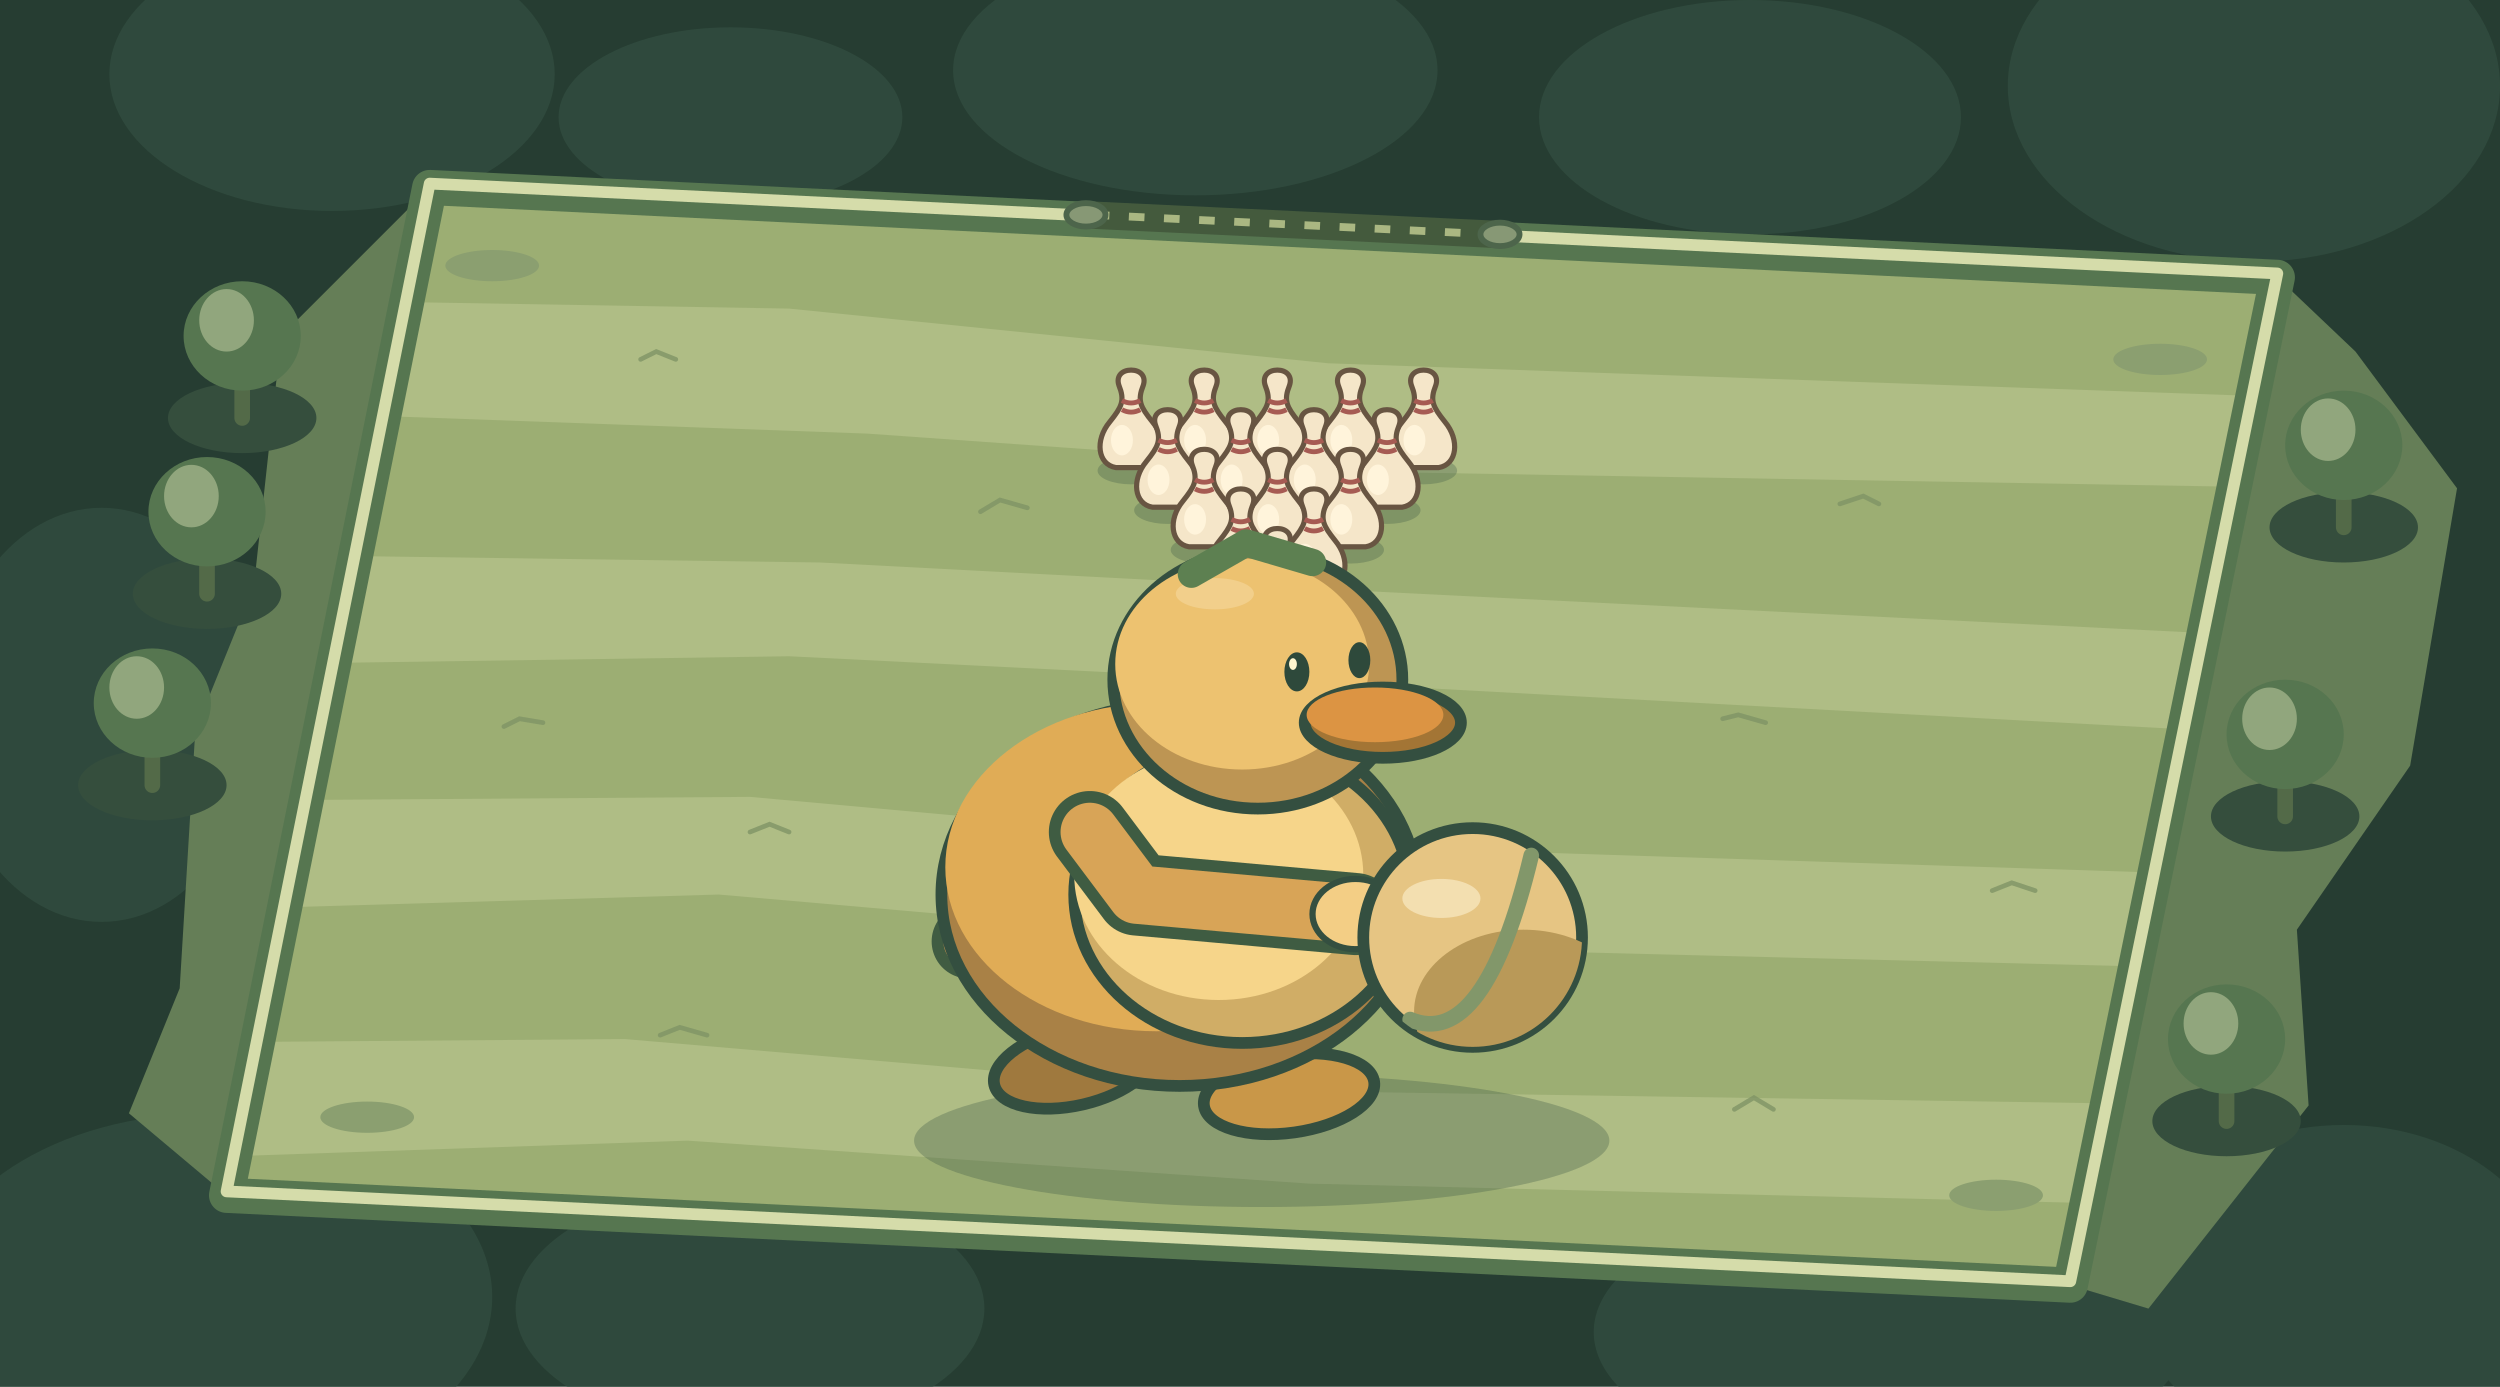
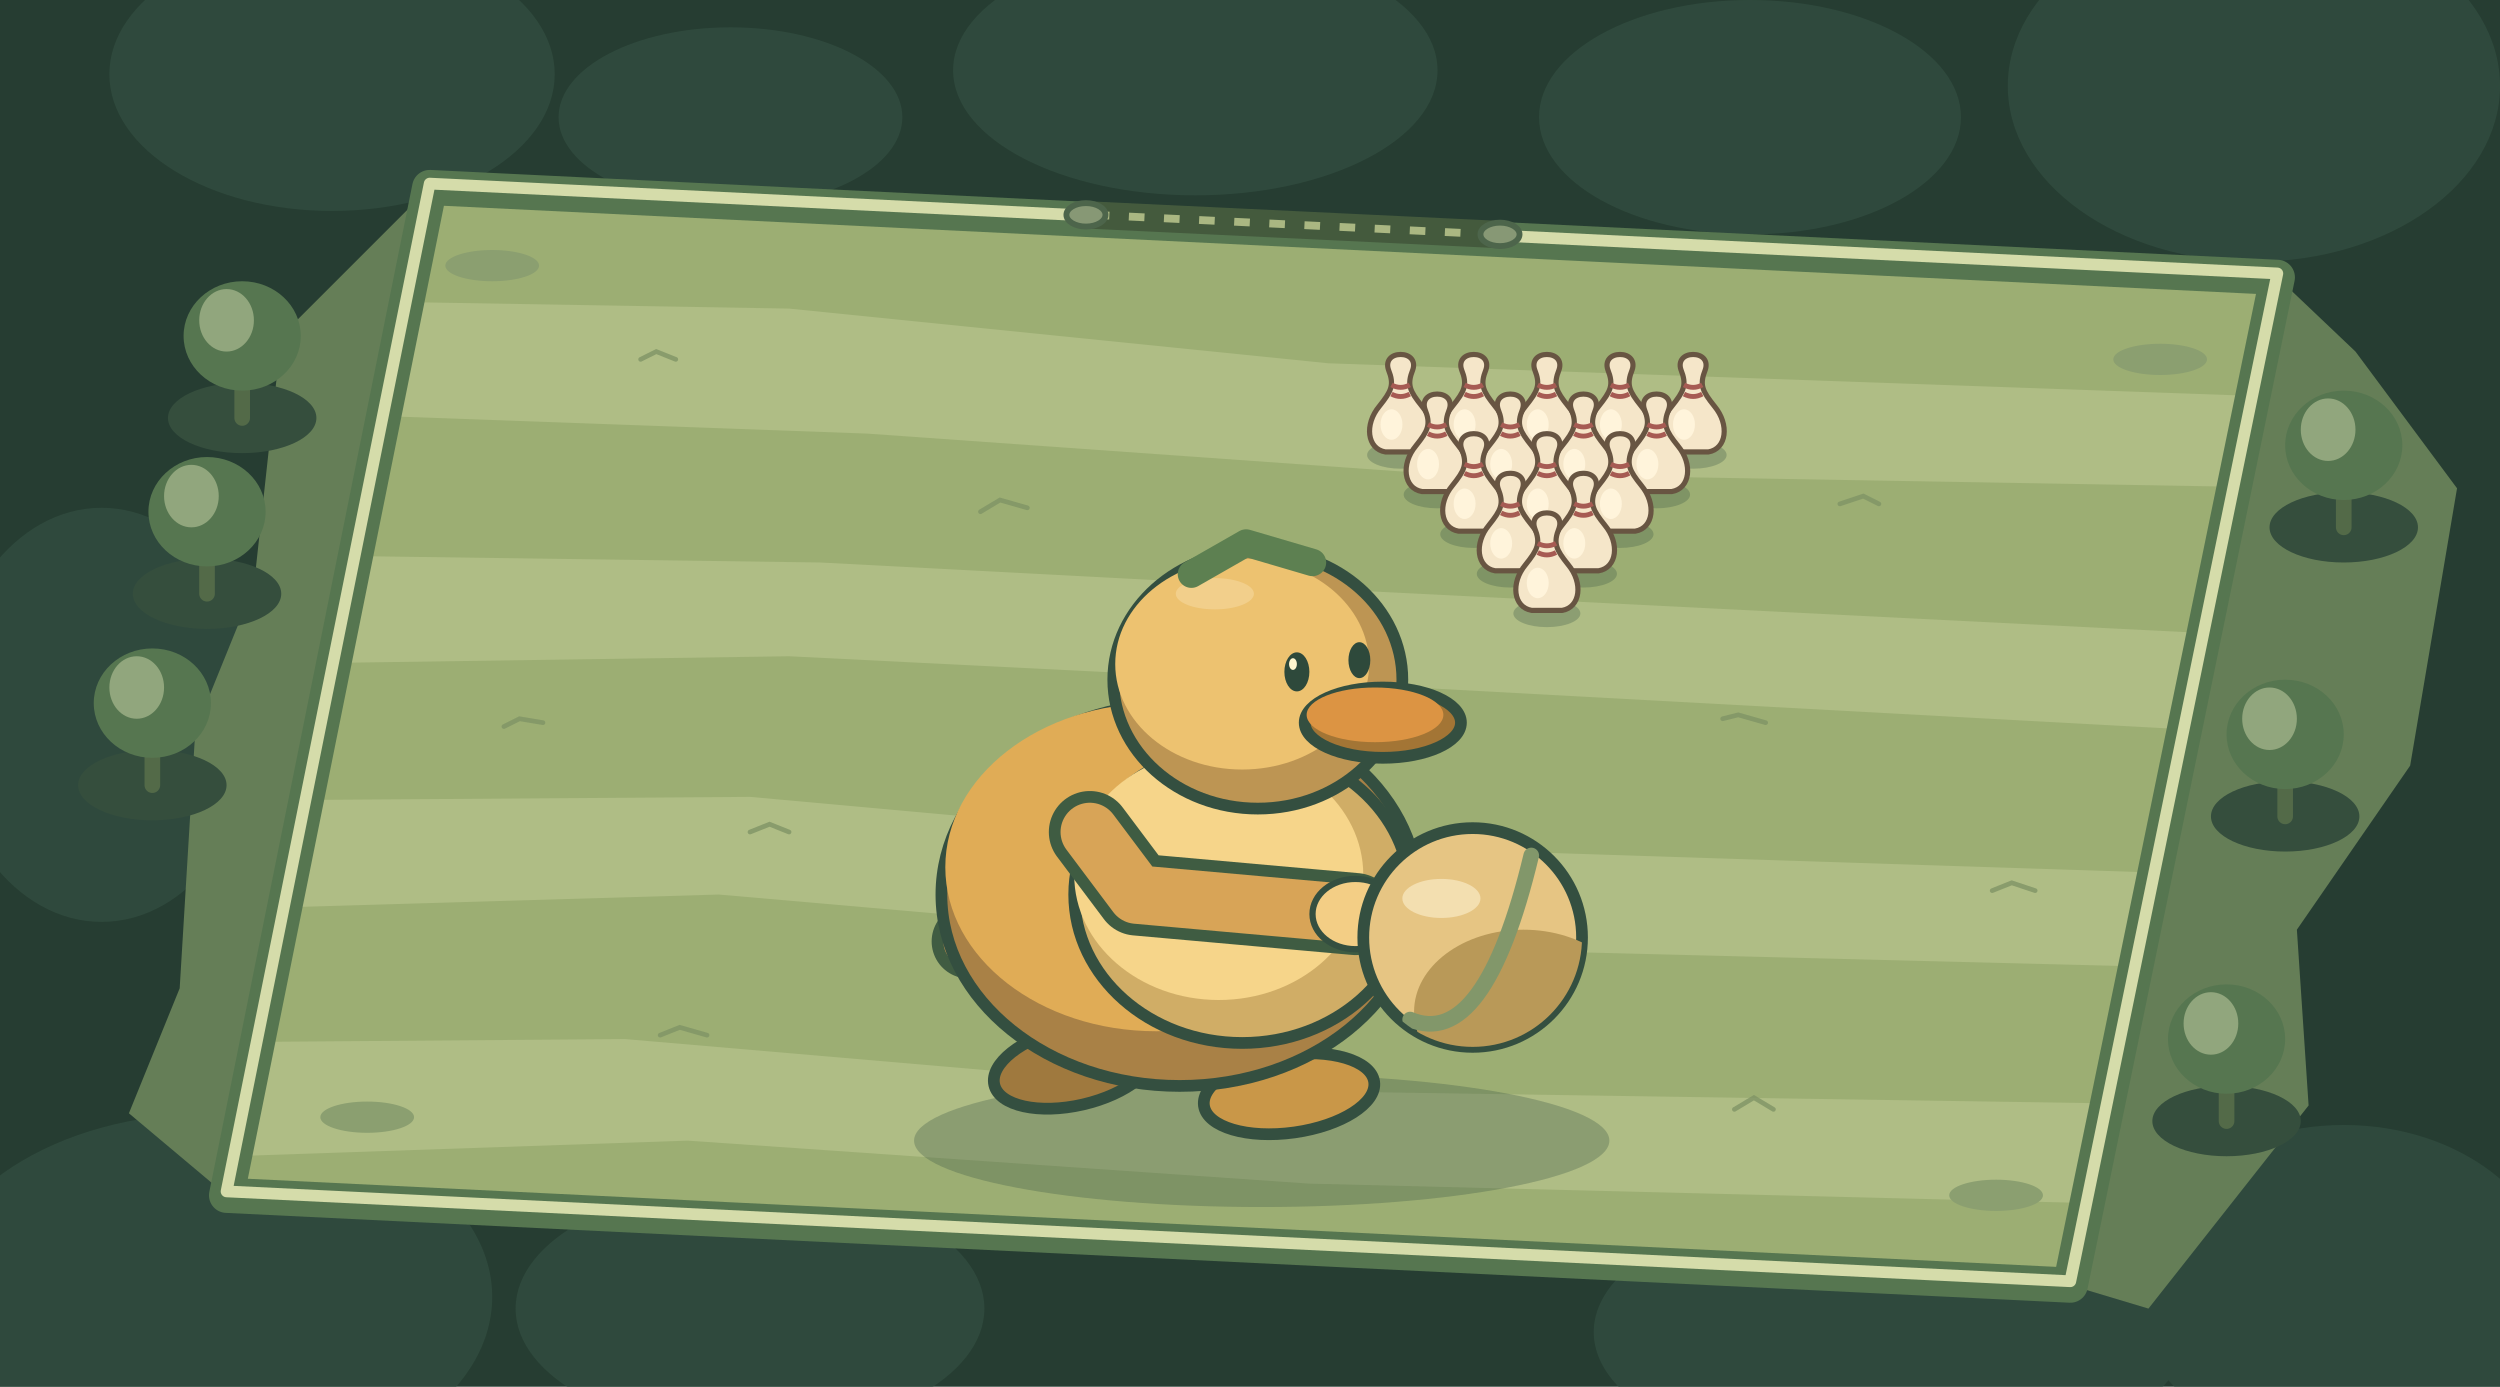
<svg xmlns="http://www.w3.org/2000/svg" viewBox="0 0 640 355">
  <defs>
    <clipPath id="court">
      <path d="M110 48 583 71 530 329 58 306Z" />
    </clipPath>
    <clipPath id="ball">
      <circle cx="377" cy="240" r="28" />
    </clipPath>
    <g id="pin">
      <ellipse cy="16" rx="11" ry="4.5" fill="#344f40" opacity=".28" />
      <path d="M-4-12c-1-3 1-5 4-5s5 2 4 5c-2 5-1 7 3 12 5 6 4 14-2 15H-5C-11 14-12 6-7 0c4-5 5-7 3-12Z" fill="#f5e6c9" stroke="#685542" stroke-width="1.7" />
      <path d="M-3-7q3 1.6 6 0m-6 3q3 1.6 6 0" fill="none" stroke="#a65b53" stroke-width="1.6" />
      <ellipse cx="-3" cy="6" rx="3.6" ry="5" fill="#fff4db" />
    </g>
    <g id="tree">
      <ellipse cy="7" rx="19" ry="9" fill="#354e3d" />
      <path d="M0 7v-16" stroke="#536a48" stroke-width="4" stroke-linecap="round" />
      <ellipse cy="-14" rx="15" ry="14" fill="#567650" />
      <ellipse cx="-4" cy="-18" rx="7" ry="8" fill="#91a67d" />
    </g>
  </defs>
  <path fill="#263d32" d="M0 0h640v355H0z" />
  <g opacity=".6" fill="#355244">
    <ellipse cx="85" cy="19" rx="57" ry="35" />
    <ellipse cx="187" cy="30" rx="44" ry="23" />
    <ellipse cx="306" cy="18" rx="62" ry="32" />
    <ellipse cx="448" cy="30" rx="54" ry="30" />
    <ellipse cx="577" cy="22" rx="63" ry="45" />
    <ellipse cx="26" cy="183" rx="40" ry="53" />
    <ellipse cx="54" cy="332" rx="72" ry="47" />
    <ellipse cx="192" cy="335" rx="60" ry="32" />
    <ellipse cx="484" cy="341" rx="76" ry="35" />
    <ellipse cx="600" cy="330" rx="54" ry="42" />
  </g>
  <path d="m110 48 473 23 20 19 26 35-12 71-29 42 3 45-41 52-20-6-472-23-25-21 13-32 4-66 15-37 7-64Z" fill="#657e57" />
  <path d="M110 48 583 71 530 329 58 306Z" fill="#9cae73" />
  <g clip-path="url(#court)" fill="#afbd85">
    <path d="m84 77 118 2 138 14 255 9v23l-232-4-141-10-138-5Zm-19 65 145 2 133 7 240 12v25l-221-12-160-8-137 2Zm-17 63 144-1 132 12 247 8v24l-238-6-149-13-136 4Zm-18 62 130-1 151 13 264 4v26l-240-6-159-11-146 5Z" />
    <g stroke="#7f9465" stroke-width="1.2" stroke-linecap="round" fill="none" opacity=".8">
      <path d="m164 92 4-2 5 2m78 39 5-3 7 2m-134 56 4-2 6 1m332-56 6-2 4 2m-40 55 4-1 7 2m-8 99 5-3 5 3m-285-19 5-2 7 2m11-52 5-2 5 2m308 15 5-2 6 2" />
    </g>
    <g fill="#8b9f70">
      <ellipse cx="126" cy="68" rx="12" ry="4" />
      <ellipse cx="553" cy="92" rx="12" ry="4" />
      <ellipse cx="94" cy="286" rx="12" ry="4" />
      <ellipse cx="511" cy="306" rx="12" ry="4" />
    </g>
  </g>
  <path d="M110 48 583 71 530 329 58 306Z" fill="none" stroke="#567650" stroke-width="9" stroke-linejoin="round" />
  <path d="M110 47 583 70 530 328 58 305Z" fill="none" stroke="#d5dcaa" stroke-width="3" stroke-linejoin="round" />
  <path d="m278 55 105 5" stroke="#445a3d" stroke-width="7" stroke-linecap="round" />
  <path d="m280 55 102 5" stroke="#aab782" stroke-width="2" stroke-dasharray="4 5" />
  <g fill="#879875" stroke="#4d654b" stroke-width="1.5">
    <ellipse cx="278" cy="55" rx="5" ry="3" />
    <ellipse cx="384" cy="60" rx="5" ry="3" />
  </g>
  <use href="#tree" x="62" y="100" />
  <use href="#tree" x="53" y="145" />
  <use href="#tree" x="39" y="194" />
  <use href="#tree" x="600" y="128" />
  <use href="#tree" x="585" y="202" />
  <use href="#tree" x="570" y="280" />
-   <g transform="translate(327 108) scale(.78)">
+   <g transform="translate(396 104) scale(.78)">
    <use href="#pin" x="-48" />
    <use href="#pin" x="-24" />
    <use href="#pin" />
    <use href="#pin" x="24" />
    <use href="#pin" x="48" />
    <use href="#pin" x="-36" y="13" />
    <use href="#pin" x="-12" y="13" />
    <use href="#pin" x="12" y="13" />
    <use href="#pin" x="36" y="13" />
    <use href="#pin" x="-24" y="26" />
    <use href="#pin" y="26" />
    <use href="#pin" x="24" y="26" />
    <use href="#pin" x="-12" y="39" />
    <use href="#pin" x="12" y="39" />
    <use href="#pin" y="52" />
  </g>
  <ellipse cx="323" cy="292" rx="89" ry="17" fill="#344f40" opacity=".29" />
  <g stroke="#344f40" stroke-width="3" stroke-linejoin="round">
    <ellipse cx="275" cy="273" rx="21" ry="10" transform="rotate(-13 275 273)" fill="#9f793e" />
    <ellipse cx="330" cy="280" rx="22" ry="10" transform="rotate(-8 330 280)" fill="#c99748" />
    <path d="M266 221 248 241" fill="none" stroke="#405c42" stroke-width="19" stroke-linecap="round" />
    <path d="M266 221 248 241" fill="none" stroke="#c3924f" stroke-width="13" stroke-linecap="round" />
    <ellipse cx="302" cy="229" rx="61" ry="49" fill="#a98146" />
    <ellipse cx="296" cy="222" rx="54" ry="42" fill="#e0ac56" stroke="none" />
    <ellipse cx="318" cy="229" rx="43" ry="38" fill="#d0ad66" />
    <ellipse cx="312" cy="224" rx="37" ry="32" fill="#f6d58a" stroke="none" />
    <ellipse cx="322" cy="174" rx="37" ry="33" fill="#bd9553" />
    <ellipse cx="318" cy="170" rx="32.5" ry="27" fill="#edc270" stroke="none" />
    <ellipse cx="311" cy="152" rx="10" ry="4" fill="#fff5d9" stroke="none" opacity=".26" />
    <path d="m305 147 14-8 17 5" fill="none" stroke="#5d8051" stroke-width="7" stroke-linecap="round" />
    <ellipse cx="332" cy="172" rx="3.2" ry="5" fill="#2e493b" stroke="none" />
    <ellipse cx="348" cy="169" rx="2.8" ry="4.6" fill="#2e493b" stroke="none" />
    <ellipse cx="331" cy="170" rx="1" ry="1.5" fill="#fff6cf" stroke="none" />
    <ellipse cx="354" cy="185" rx="20" ry="9" fill="#a37535" />
    <ellipse cx="352" cy="183" rx="17.5" ry="7" fill="#dc9443" stroke="none" />
    <path d="m279 213 12 16 56 5" fill="none" stroke="#3f5c42" stroke-width="21" stroke-linecap="round" />
    <path d="m279 213 12 16 56 5" fill="none" stroke="#d8a457" stroke-width="15" stroke-linecap="round" />
    <ellipse cx="347" cy="234" rx="11" ry="9" fill="#f3ce85" stroke-width="1.6" />
    <circle cx="377" cy="240" r="28" fill="#e6c583" />
  </g>
  <g clip-path="url(#ball)">
    <ellipse cx="390" cy="259" rx="28" ry="21" fill="#b99958" />
    <ellipse cx="369" cy="230" rx="10" ry="5" fill="#fff5d8" opacity=".53" />
    <path d="M361 261q19 8 31-42" fill="none" stroke="#82976a" stroke-width="4" stroke-linecap="round" />
  </g>
</svg>
